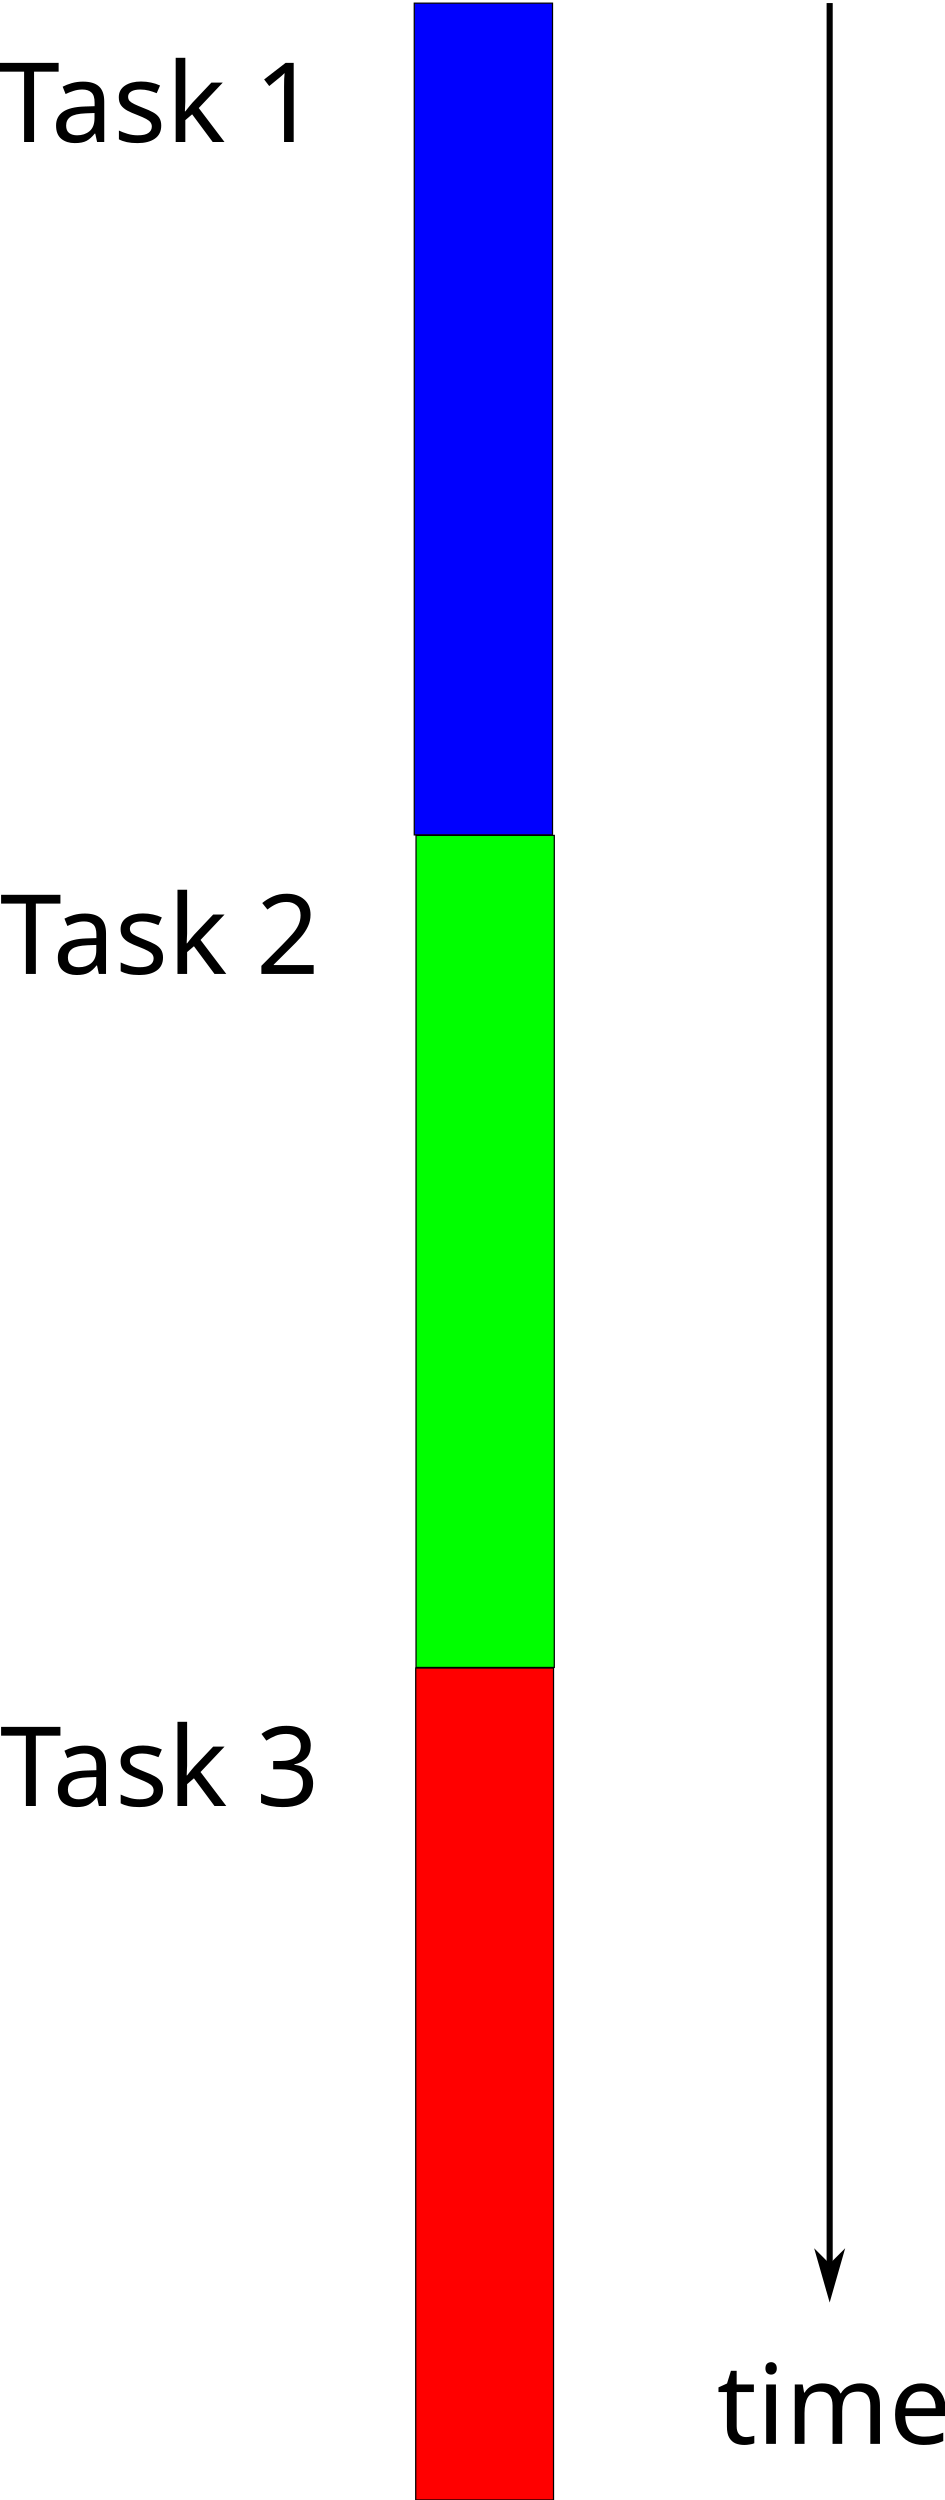
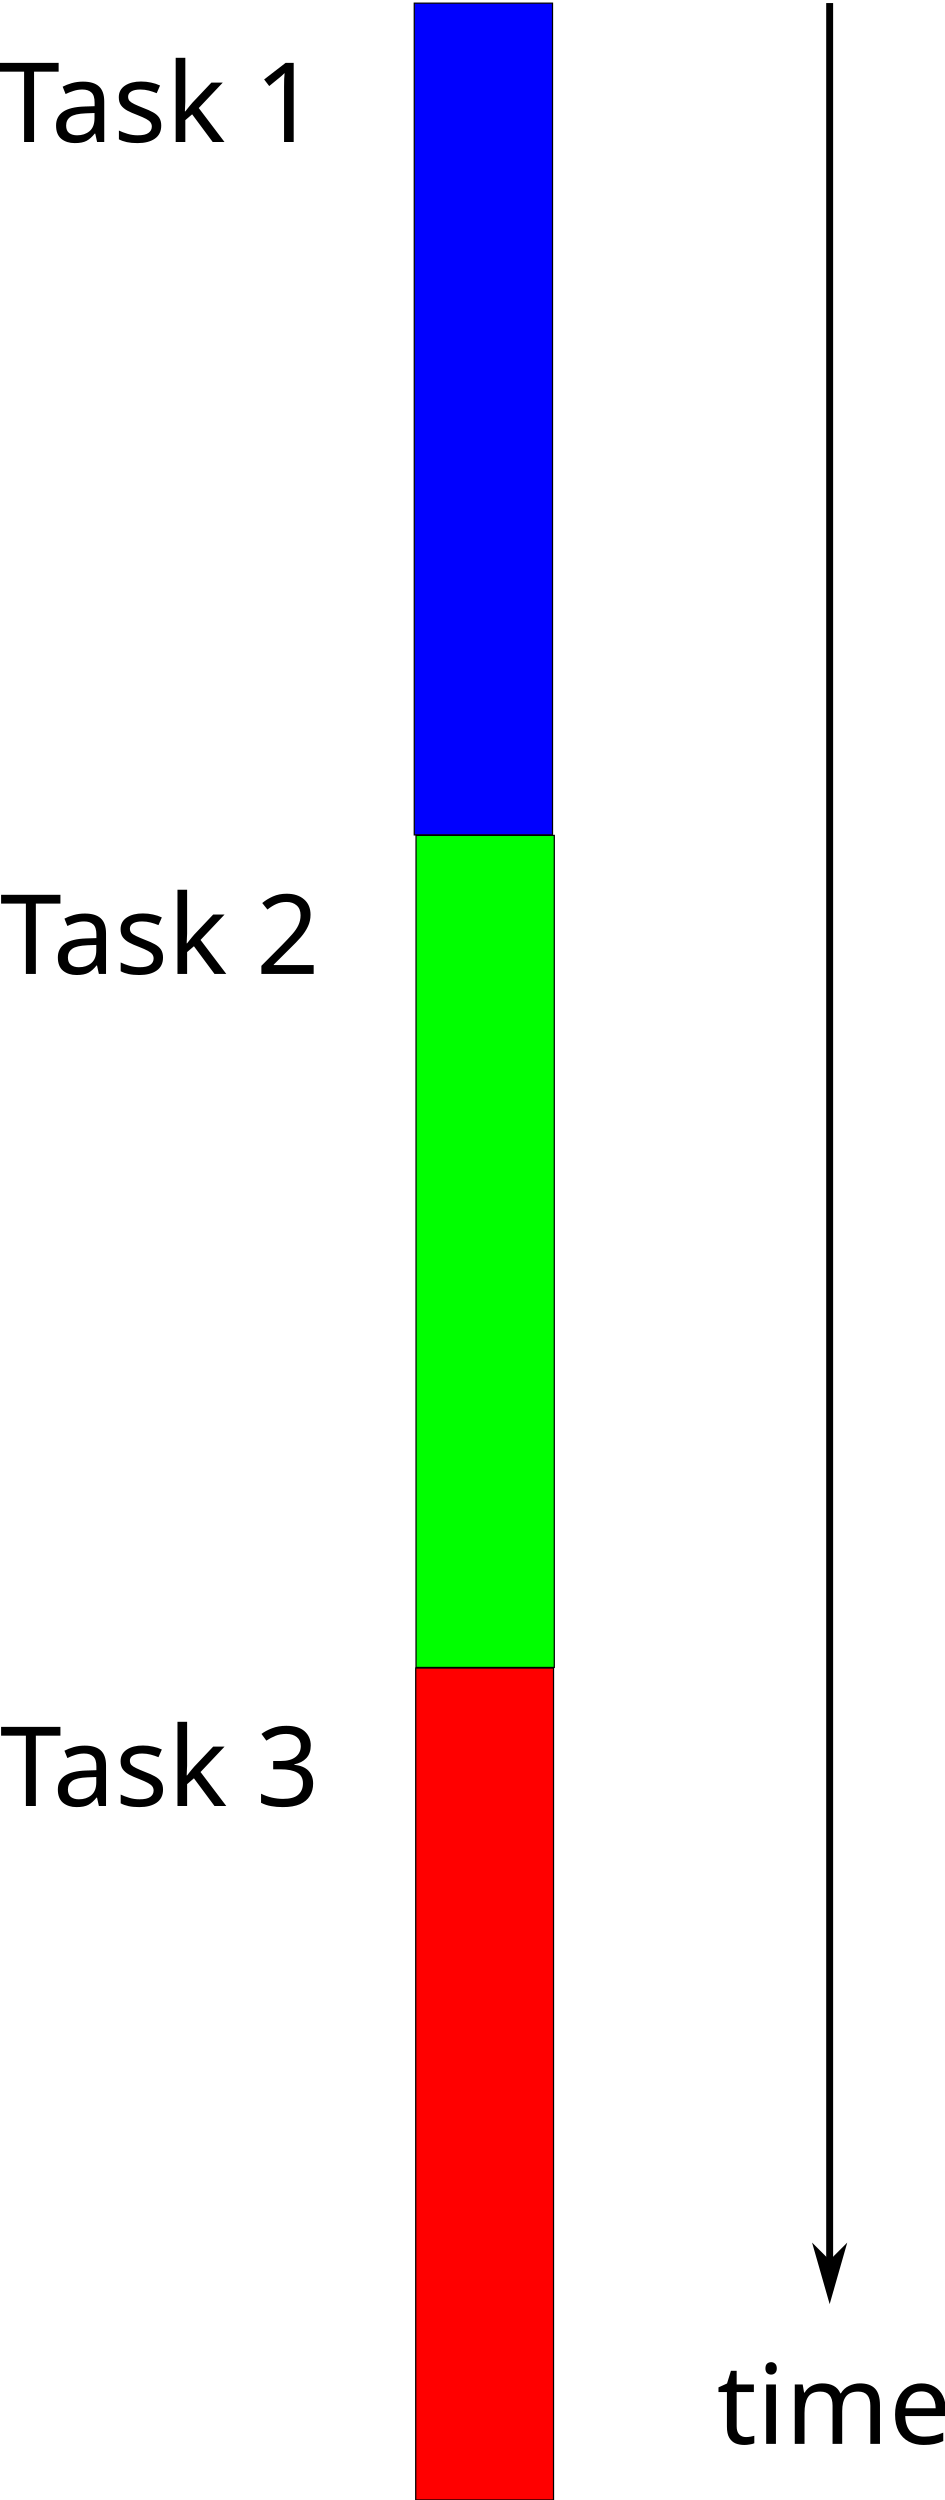
<svg xmlns="http://www.w3.org/2000/svg" width="136.28" height="360.823" id="svg2" version="1.0">
  <defs id="defs4">
    <marker orient="auto" refY="0" refX="0" id="Arrow1Mend" style="overflow:visible">
      <path id="path3187" d="M 0,0 L 5,-5 L -12.5,0 L 5,5 L 0,0 z" style="fill-rule:evenodd;stroke:#000000;stroke-width:1pt;marker-start:none" transform="matrix(-0.4,0,0,-0.4,-4,0)" />
    </marker>
  </defs>
  <g id="layer1" transform="translate(-211.3537,-52.25939)">
    <rect style="fill:#0000ff;fill-rule:evenodd;stroke:#000000;stroke-width:0.178px;stroke-linecap:butt;stroke-linejoin:miter;stroke-opacity:1" id="rect2401" width="19.955" height="120.044" x="271.143" y="52.715" />
    <text xml:space="preserve" style="font-size:16px;font-style:normal;font-variant:normal;font-weight:normal;font-stretch:normal;fill:#000000;fill-opacity:1;stroke:none;stroke-width:1px;stroke-linecap:butt;stroke-linejoin:miter;stroke-opacity:1;font-family:Bitstream Charter;-inkscape-font-specification:Bitstream Charter" x="211.098" y="72.759" id="text2403">
      <tspan id="tspan2405" x="211.098" y="72.759">Task 1</tspan>
    </text>
    <rect style="fill:#00ff00;fill-rule:evenodd;stroke:#000000;stroke-width:0.178px;stroke-linecap:butt;stroke-linejoin:miter;stroke-opacity:1" id="rect2383" width="19.955" height="120.09" x="271.399" y="172.831" />
    <text xml:space="preserve" style="font-size:16px;font-style:normal;font-variant:normal;font-weight:normal;font-stretch:normal;fill:#000000;fill-opacity:1;stroke:none;stroke-width:1px;stroke-linecap:butt;stroke-linejoin:miter;stroke-opacity:1;font-family:Bitstream Charter;-inkscape-font-specification:Bitstream Charter" x="211.354" y="192.831" id="text2385">
      <tspan id="tspan2387" x="211.354" y="192.831">Task 2</tspan>
    </text>
    <rect style="fill:#ff0000;fill-rule:evenodd;stroke:#000000;stroke-width:0.178px;stroke-linecap:butt;stroke-linejoin:miter;stroke-opacity:1" id="rect2389" width="19.89" height="120.073" x="271.354" y="293.01" />
    <text xml:space="preserve" style="font-size:16px;font-style:normal;font-variant:normal;font-weight:normal;font-stretch:normal;fill:#000000;fill-opacity:1;stroke:none;stroke-width:1px;stroke-linecap:butt;stroke-linejoin:miter;stroke-opacity:1;font-family:Bitstream Charter;-inkscape-font-specification:Bitstream Charter" x="211.354" y="312.921" id="text2391">
      <tspan id="tspan2393" x="211.354" y="312.921">Task 3</tspan>
    </text>
-     <path style="fill:none;fill-rule:evenodd;stroke:#000000;stroke-width:0.882px;stroke-linecap:butt;stroke-linejoin:miter;marker-end:url(#Arrow1Mend);stroke-opacity:1" d="M 331.098,52.7 L 331.098,382.844" id="path2403" />
+     <path style="fill:none;fill-rule:evenodd;stroke:#000000;stroke-width:1;stroke-linecap:butt;stroke-linejoin:miter;marker-end:url(#Arrow1Mend);stroke-opacity:1;stroke-miterlimit:4;stroke-dasharray:none" d="M 331.098,52.7 L 331.098,382.844" id="path2403" />
    <text xml:space="preserve" style="font-size:16px;font-style:normal;font-variant:normal;font-weight:normal;font-stretch:normal;fill:#000000;fill-opacity:1;stroke:none;stroke-width:1px;stroke-linecap:butt;stroke-linejoin:miter;stroke-opacity:1;font-family:Bitstream Charter;-inkscape-font-specification:Bitstream Charter" x="314.801" y="404.982" id="text3953">
      <tspan id="tspan3955" x="314.801" y="404.982">time</tspan>
    </text>
  </g>
</svg>
